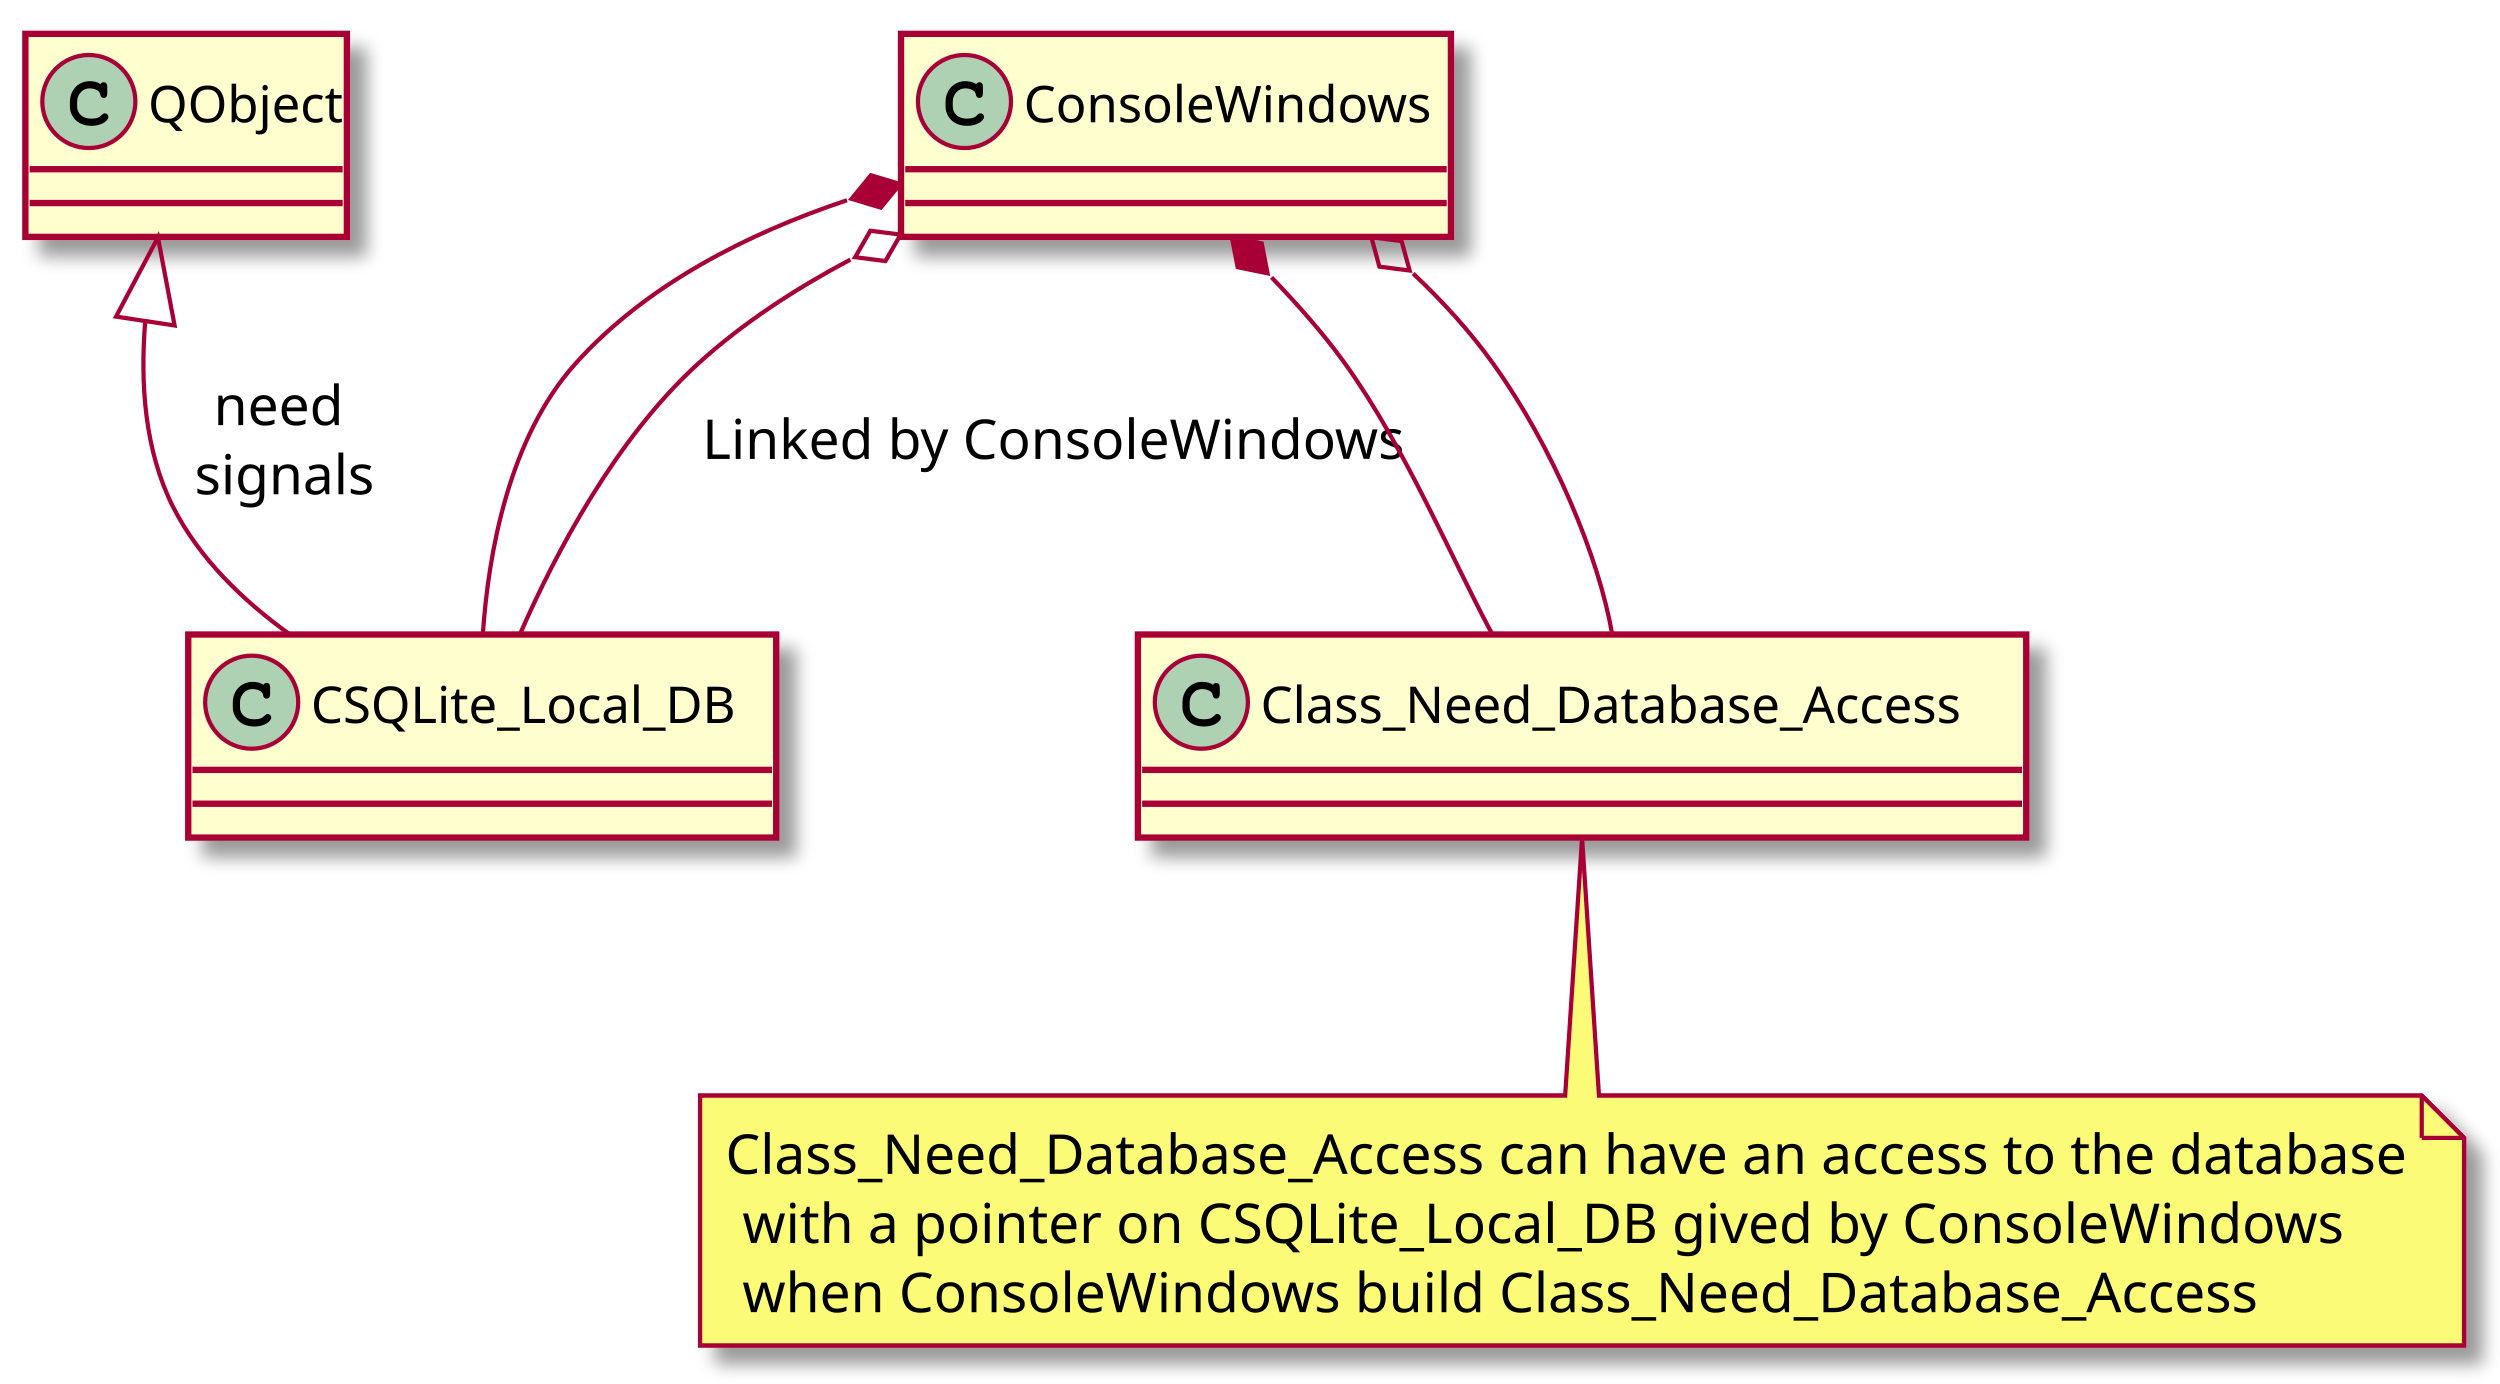
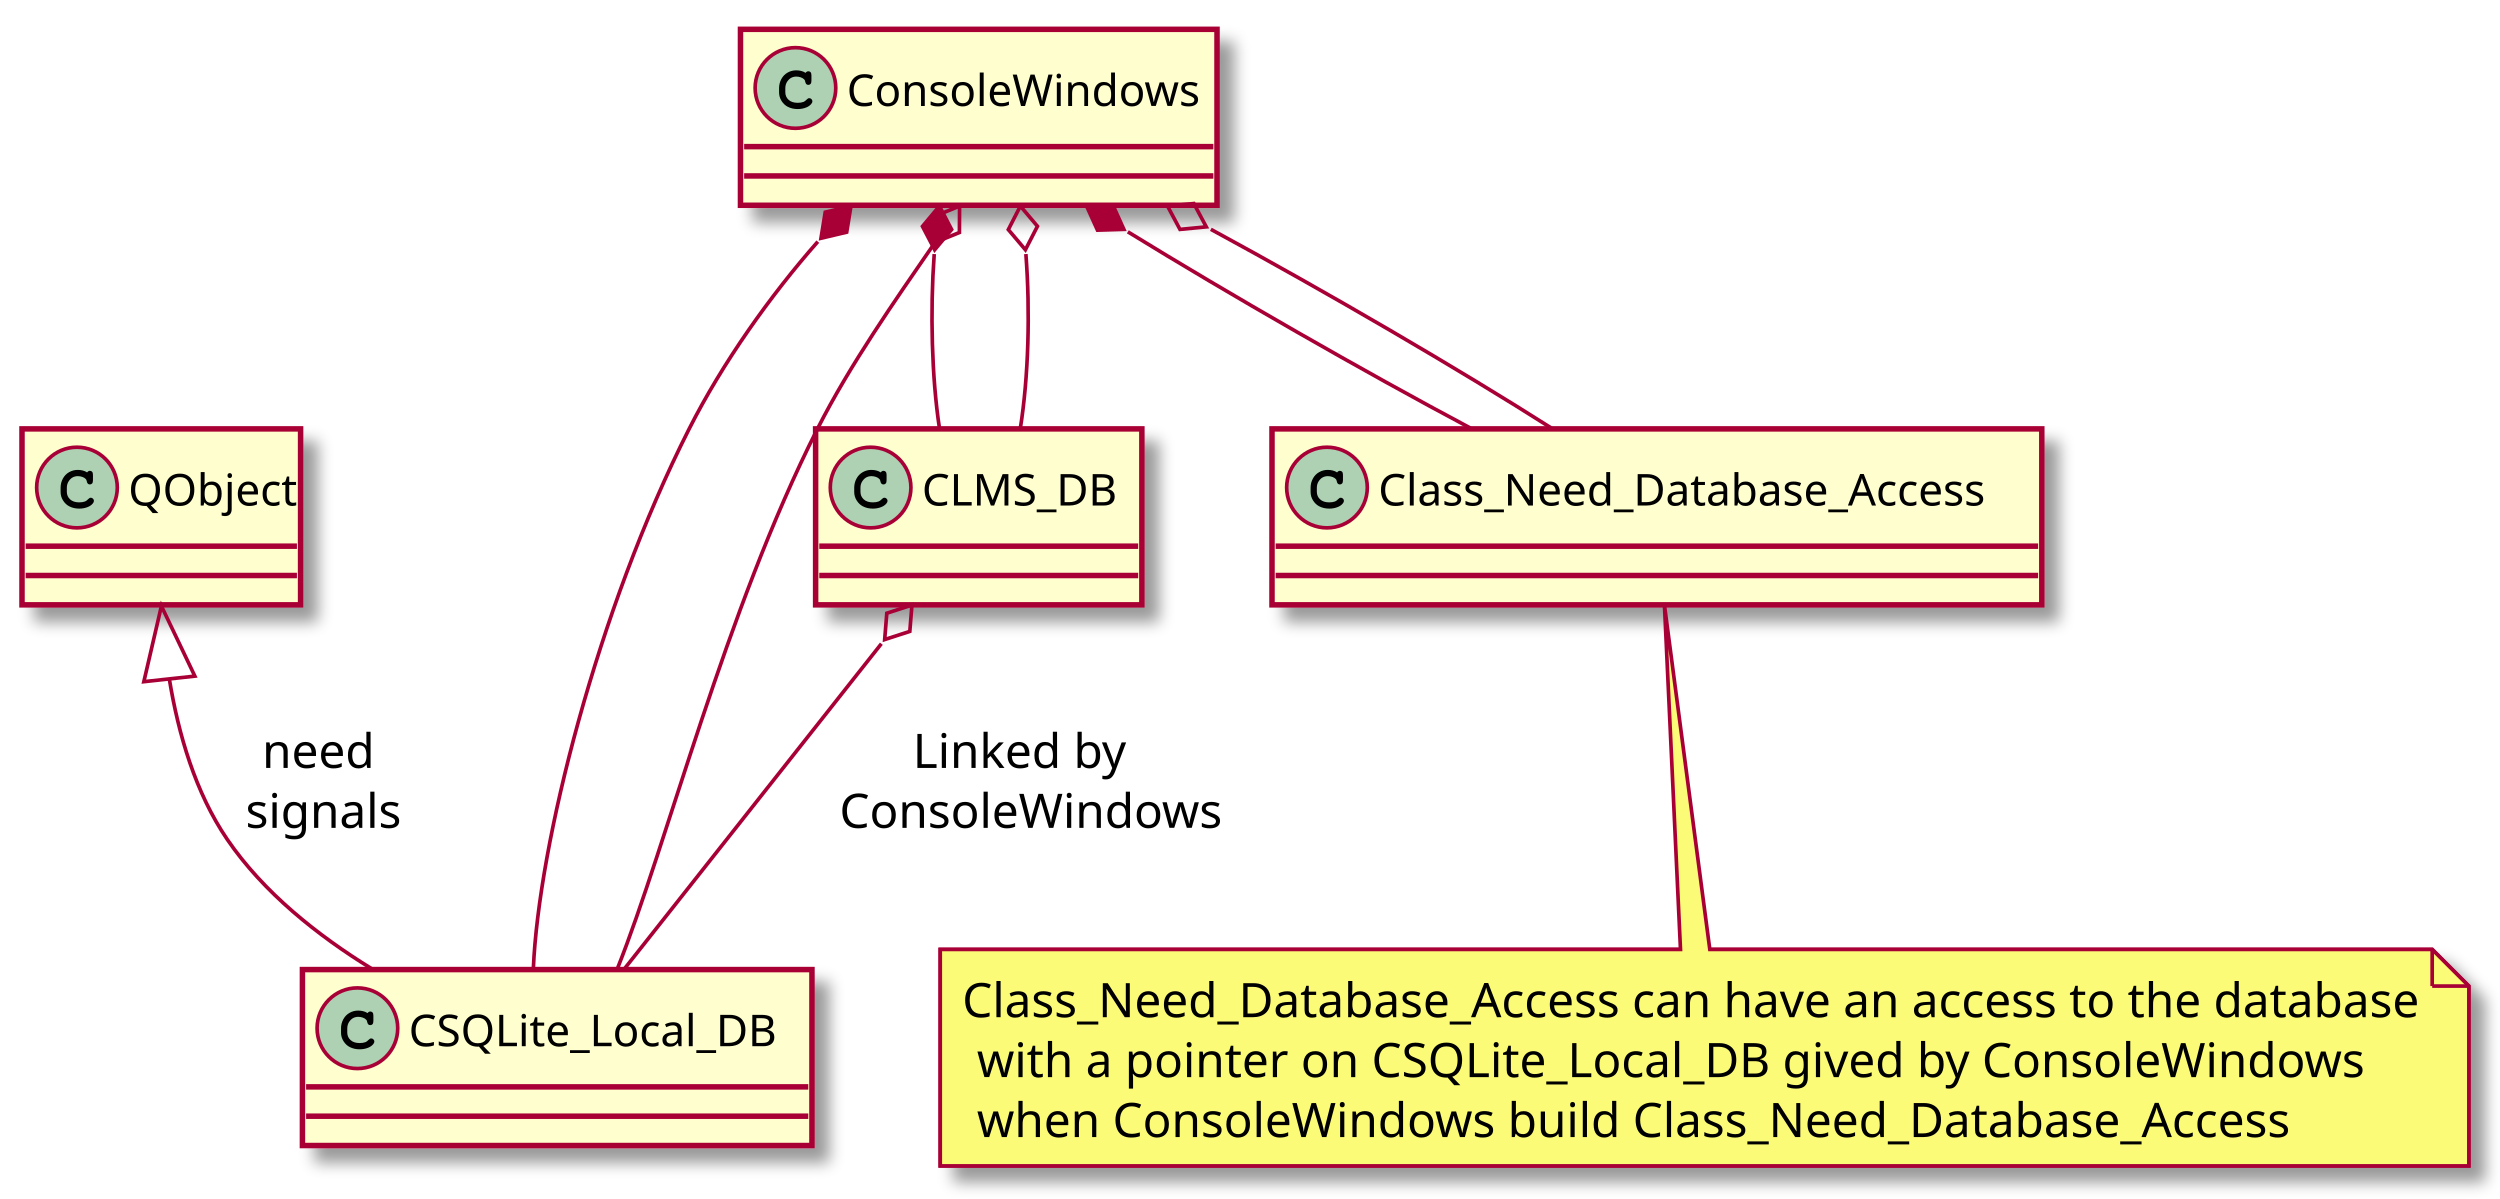
- <svg xmlns="http://www.w3.org/2000/svg" height="327px" style="width:591px;height:327px;" version="1.1" viewBox="0 0 591 327" width="591px">
+ <svg xmlns="http://www.w3.org/2000/svg" height="327px" style="width:682px;height:327px;" version="1.1" viewBox="0 0 682 327" width="682px">
  <defs>
    <filter height="300%" id="f1" width="300%" x="-1" y="-1">
      <feGaussianBlur result="blurOut" stdDeviation="2.0" />
      <feColorMatrix in="blurOut" result="blurOut2" type="matrix" values="0 0 0 0 0 0 0 0 0 0 0 0 0 0 0 0 0 0 .4 0" />
      <feOffset dx="4.0" dy="4.0" in="blurOut2" result="blurOut3" />
      <feBlend in="SourceGraphic" in2="blurOut3" mode="normal" />
    </filter>
  </defs>
  <g>
-     <rect fill="#FEFECE" filter="url(#f1)" height="48" style="stroke: #A80036; stroke-width: 1.5;" width="76" x="6" y="8" />
-     <ellipse cx="21" cy="24" fill="#ADD1B2" rx="11" ry="11" style="stroke: #A80036; stroke-width: 1.0;" />
-     <path d="M23.766,19.875 Q23.922,19.656 24.109,19.547 Q24.297,19.438 24.516,19.438 Q24.891,19.438 25.125,19.695 Q25.359,19.953 25.359,20.562 L25.359,22.016 Q25.359,22.625 25.125,22.891 Q24.891,23.156 24.516,23.156 Q24.172,23.156 23.969,22.953 Q23.766,22.766 23.656,22.25 Q23.609,21.891 23.422,21.703 Q23.094,21.328 22.484,21.109 Q21.875,20.891 21.25,20.891 Q20.484,20.891 19.852,21.219 Q19.219,21.547 18.727,22.297 Q18.234,23.047 18.234,24.078 L18.234,25.172 Q18.234,26.406 19.125,27.227 Q20.016,28.047 21.609,28.047 Q22.547,28.047 23.203,27.797 Q23.594,27.641 24.016,27.203 Q24.281,26.938 24.43,26.859 Q24.578,26.781 24.781,26.781 Q25.109,26.781 25.367,27.039 Q25.625,27.297 25.625,27.641 Q25.625,27.984 25.281,28.391 Q24.781,28.969 23.984,29.297 Q22.906,29.75 21.609,29.75 Q20.094,29.75 18.891,29.125 Q17.906,28.625 17.219,27.555 Q16.531,26.484 16.531,25.203 L16.531,24.047 Q16.531,22.719 17.148,21.57 Q17.766,20.422 18.859,19.805 Q19.953,19.188 21.188,19.188 Q21.922,19.188 22.57,19.352 Q23.219,19.516 23.766,19.875 Z " />
-     <text fill="#000000" font-family="sans-serif" font-size="12" lengthAdjust="spacingAndGlyphs" textLength="44" x="35" y="28.91">QObject</text>
-     <line style="stroke: #A80036; stroke-width: 1.5;" x1="7" x2="81" y1="40" y2="40" />
-     <line style="stroke: #A80036; stroke-width: 1.5;" x1="7" x2="81" y1="48" y2="48" />
-     <rect fill="#FEFECE" filter="url(#f1)" height="48" style="stroke: #A80036; stroke-width: 1.5;" width="139" x="44.5" y="150" />
-     <ellipse cx="59.5" cy="166" fill="#ADD1B2" rx="11" ry="11" style="stroke: #A80036; stroke-width: 1.0;" />
-     <path d="M62.266,161.875 Q62.422,161.656 62.609,161.547 Q62.797,161.438 63.016,161.438 Q63.391,161.438 63.625,161.695 Q63.859,161.953 63.859,162.562 L63.859,164.016 Q63.859,164.625 63.625,164.891 Q63.391,165.156 63.016,165.156 Q62.672,165.156 62.469,164.953 Q62.266,164.766 62.156,164.25 Q62.109,163.891 61.922,163.703 Q61.594,163.328 60.984,163.109 Q60.375,162.891 59.75,162.891 Q58.984,162.891 58.352,163.219 Q57.719,163.547 57.227,164.297 Q56.734,165.047 56.734,166.078 L56.734,167.172 Q56.734,168.406 57.625,169.227 Q58.516,170.047 60.109,170.047 Q61.047,170.047 61.703,169.797 Q62.094,169.641 62.516,169.203 Q62.781,168.938 62.93,168.859 Q63.078,168.781 63.281,168.781 Q63.609,168.781 63.867,169.039 Q64.125,169.297 64.125,169.641 Q64.125,169.984 63.781,170.391 Q63.281,170.969 62.484,171.297 Q61.406,171.75 60.109,171.75 Q58.594,171.75 57.391,171.125 Q56.406,170.625 55.719,169.555 Q55.031,168.484 55.031,167.203 L55.031,166.047 Q55.031,164.719 55.648,163.57 Q56.266,162.422 57.359,161.805 Q58.453,161.188 59.688,161.188 Q60.422,161.188 61.07,161.352 Q61.719,161.516 62.266,161.875 Z " />
-     <text fill="#000000" font-family="sans-serif" font-size="12" lengthAdjust="spacingAndGlyphs" textLength="107" x="73.5" y="170.91">CSQLite_Local_DB</text>
-     <line style="stroke: #A80036; stroke-width: 1.5;" x1="45.5" x2="182.5" y1="182" y2="182" />
-     <line style="stroke: #A80036; stroke-width: 1.5;" x1="45.5" x2="182.5" y1="190" y2="190" />
-     <rect fill="#FEFECE" filter="url(#f1)" height="48" style="stroke: #A80036; stroke-width: 1.5;" width="130" x="213" y="8" />
-     <ellipse cx="228" cy="24" fill="#ADD1B2" rx="11" ry="11" style="stroke: #A80036; stroke-width: 1.0;" />
-     <path d="M230.766,19.875 Q230.922,19.656 231.109,19.547 Q231.297,19.438 231.516,19.438 Q231.891,19.438 232.125,19.695 Q232.359,19.953 232.359,20.562 L232.359,22.016 Q232.359,22.625 232.125,22.891 Q231.891,23.156 231.516,23.156 Q231.172,23.156 230.969,22.953 Q230.766,22.766 230.656,22.25 Q230.609,21.891 230.422,21.703 Q230.094,21.328 229.484,21.109 Q228.875,20.891 228.25,20.891 Q227.484,20.891 226.852,21.219 Q226.219,21.547 225.727,22.297 Q225.234,23.047 225.234,24.078 L225.234,25.172 Q225.234,26.406 226.125,27.227 Q227.016,28.047 228.609,28.047 Q229.547,28.047 230.203,27.797 Q230.594,27.641 231.016,27.203 Q231.281,26.938 231.43,26.859 Q231.578,26.781 231.781,26.781 Q232.109,26.781 232.367,27.039 Q232.625,27.297 232.625,27.641 Q232.625,27.984 232.281,28.391 Q231.781,28.969 230.984,29.297 Q229.906,29.75 228.609,29.75 Q227.094,29.75 225.891,29.125 Q224.906,28.625 224.219,27.555 Q223.531,26.484 223.531,25.203 L223.531,24.047 Q223.531,22.719 224.148,21.57 Q224.766,20.422 225.859,19.805 Q226.953,19.188 228.188,19.188 Q228.922,19.188 229.57,19.352 Q230.219,19.516 230.766,19.875 Z " />
-     <text fill="#000000" font-family="sans-serif" font-size="12" lengthAdjust="spacingAndGlyphs" textLength="98" x="242" y="28.91">ConsoleWindows</text>
-     <line style="stroke: #A80036; stroke-width: 1.5;" x1="214" x2="342" y1="40" y2="40" />
-     <line style="stroke: #A80036; stroke-width: 1.5;" x1="214" x2="342" y1="48" y2="48" />
-     <rect fill="#FEFECE" filter="url(#f1)" height="48" style="stroke: #A80036; stroke-width: 1.5;" width="210" x="269" y="150" />
-     <ellipse cx="284" cy="166" fill="#ADD1B2" rx="11" ry="11" style="stroke: #A80036; stroke-width: 1.0;" />
-     <path d="M286.766,161.875 Q286.922,161.656 287.109,161.547 Q287.297,161.438 287.516,161.438 Q287.891,161.438 288.125,161.695 Q288.359,161.953 288.359,162.562 L288.359,164.016 Q288.359,164.625 288.125,164.891 Q287.891,165.156 287.516,165.156 Q287.172,165.156 286.969,164.953 Q286.766,164.766 286.656,164.25 Q286.609,163.891 286.422,163.703 Q286.094,163.328 285.484,163.109 Q284.875,162.891 284.25,162.891 Q283.484,162.891 282.852,163.219 Q282.219,163.547 281.727,164.297 Q281.234,165.047 281.234,166.078 L281.234,167.172 Q281.234,168.406 282.125,169.227 Q283.016,170.047 284.609,170.047 Q285.547,170.047 286.203,169.797 Q286.594,169.641 287.016,169.203 Q287.281,168.938 287.43,168.859 Q287.578,168.781 287.781,168.781 Q288.109,168.781 288.367,169.039 Q288.625,169.297 288.625,169.641 Q288.625,169.984 288.281,170.391 Q287.781,170.969 286.984,171.297 Q285.906,171.75 284.609,171.75 Q283.094,171.75 281.891,171.125 Q280.906,170.625 280.219,169.555 Q279.531,168.484 279.531,167.203 L279.531,166.047 Q279.531,164.719 280.148,163.57 Q280.766,162.422 281.859,161.805 Q282.953,161.188 284.188,161.188 Q284.922,161.188 285.57,161.352 Q286.219,161.516 286.766,161.875 Z " />
-     <text fill="#000000" font-family="sans-serif" font-size="12" lengthAdjust="spacingAndGlyphs" textLength="178" x="298" y="170.91">Class_Need_Database_Access</text>
-     <line style="stroke: #A80036; stroke-width: 1.5;" x1="270" x2="478" y1="182" y2="182" />
-     <line style="stroke: #A80036; stroke-width: 1.5;" x1="270" x2="478" y1="190" y2="190" />
-     <polygon fill="#FBFB77" filter="url(#f1)" points="165.5,259,165.5,318.055,582.5,318.055,582.5,269,572.5,259,165.5,259" style="stroke: #A80036; stroke-width: 1.0;" />
-     <polygon fill="#FBFB77" points="165.5,259,165.5,318.055,582.5,318.055,582.5,269,572.5,259,378,259,374,198.038,370,259,165.5,259" style="stroke: #A80036; stroke-width: 1.0;" />
-     <line style="stroke: #A80036; stroke-width: 1.0;" x1="572.5" x2="572.5" y1="259" y2="269" />
-     <line style="stroke: #A80036; stroke-width: 1.0;" x1="582.5" x2="572.5" y1="269" y2="269" />
-     <text fill="#000000" font-family="sans-serif" font-size="13" lengthAdjust="spacingAndGlyphs" textLength="396" x="171.5" y="277.495">Class_Need_Database_Access can have an access to the database</text>
-     <text fill="#000000" font-family="sans-serif" font-size="13" lengthAdjust="spacingAndGlyphs" textLength="366" x="175.5" y="293.847">with a pointer on CSQLite_Local_DB gived by ConsoleWindows</text>
-     <text fill="#000000" font-family="sans-serif" font-size="13" lengthAdjust="spacingAndGlyphs" textLength="352" x="175.5" y="310.198">when ConsoleWindows build Class_Need_Database_Access</text>
-     <path d="M34.323,76.093 C33.12,90.715 34.221,106.701 41,120 C47.117,132 57.362,141.919 68.272,149.8 " fill="none" style="stroke: #A80036; stroke-width: 1.0;" />
-     <polygon fill="none" points="27.432,74.849,37.344,56.121,41.275,76.943,27.432,74.849" style="stroke: #A80036; stroke-width: 1.0;" />
-     <text fill="#000000" font-family="sans-serif" font-size="13" lengthAdjust="spacingAndGlyphs" textLength="28" x="50.5" y="100.495">need</text>
-     <text fill="#000000" font-family="sans-serif" font-size="13" lengthAdjust="spacingAndGlyphs" textLength="41" x="46" y="116.847">signals</text>
-     <path d="M200.213,47.34 C176.72,55.192 152.746,67.312 136,86 C120.301,103.521 115.468,130.641 114.144,149.941 " fill="none" style="stroke: #A80036; stroke-width: 1.0;" />
-     <polygon fill="#A80036" points="212.789,43.507,205.883,41.43,201.31,47.005,208.216,49.082,212.789,43.507" style="stroke: #A80036; stroke-width: 1.0;" />
-     <path d="M201.027,61.369 C188.134,68.209 175.54,76.384 165,86 C145.599,103.7 131.424,130.527 123.012,149.708 " fill="none" style="stroke: #A80036; stroke-width: 1.0;" />
-     <polygon fill="none" points="212.902,55.459,205.748,54.552,202.159,60.806,209.313,61.714,212.902,55.459" style="stroke: #A80036; stroke-width: 1.0;" />
-     <text fill="#000000" font-family="sans-serif" font-size="13" lengthAdjust="spacingAndGlyphs" textLength="160" x="166" y="108.495">Linked by ConsoleWindows</text>
-     <path d="M300.588,65.57 C306.699,71.935 312.888,78.863 318,86 C332.169,105.781 342.925,131.531 352.735,149.873 " fill="none" style="stroke: #A80036; stroke-width: 1.0;" />
-     <polygon fill="#A80036" points="291.213,56.081,292.584,63.16,299.647,64.618,298.275,57.538,291.213,56.081" style="stroke: #A80036; stroke-width: 1.0;" />
-     <path d="M334.058,64.664 C341.107,71.276 347.644,78.523 353,86 C367.169,105.781 377.925,131.531 381.108,149.873 " fill="none" style="stroke: #A80036; stroke-width: 1.0;" />
-     <polygon fill="none" points="324.189,56.081,326.091,63.037,333.243,63.956,331.341,57.001,324.189,56.081" style="stroke: #A80036; stroke-width: 1.0;" />
+     <rect fill="#FEFECE" filter="url(#f1)" height="48" style="stroke: #A80036; stroke-width: 1.5;" width="76" x="6" y="117" />
+     <ellipse cx="21" cy="133" fill="#ADD1B2" rx="11" ry="11" style="stroke: #A80036; stroke-width: 1.0;" />
+     <path d="M23.766,128.875 Q23.922,128.656 24.109,128.547 Q24.297,128.438 24.516,128.438 Q24.891,128.438 25.125,128.695 Q25.359,128.953 25.359,129.562 L25.359,131.016 Q25.359,131.625 25.125,131.891 Q24.891,132.156 24.516,132.156 Q24.172,132.156 23.969,131.953 Q23.766,131.766 23.656,131.25 Q23.609,130.891 23.422,130.703 Q23.094,130.328 22.484,130.109 Q21.875,129.891 21.25,129.891 Q20.484,129.891 19.852,130.219 Q19.219,130.547 18.727,131.297 Q18.234,132.047 18.234,133.078 L18.234,134.172 Q18.234,135.406 19.125,136.227 Q20.016,137.047 21.609,137.047 Q22.547,137.047 23.203,136.797 Q23.594,136.641 24.016,136.203 Q24.281,135.938 24.43,135.859 Q24.578,135.781 24.781,135.781 Q25.109,135.781 25.367,136.039 Q25.625,136.297 25.625,136.641 Q25.625,136.984 25.281,137.391 Q24.781,137.969 23.984,138.297 Q22.906,138.75 21.609,138.75 Q20.094,138.75 18.891,138.125 Q17.906,137.625 17.219,136.555 Q16.531,135.484 16.531,134.203 L16.531,133.047 Q16.531,131.719 17.148,130.57 Q17.766,129.422 18.859,128.805 Q19.953,128.188 21.188,128.188 Q21.922,128.188 22.57,128.352 Q23.219,128.516 23.766,128.875 Z " />
+     <text fill="#000000" font-family="sans-serif" font-size="12" lengthAdjust="spacingAndGlyphs" textLength="44" x="35" y="137.91">QObject</text>
+     <line style="stroke: #A80036; stroke-width: 1.5;" x1="7" x2="81" y1="149" y2="149" />
+     <line style="stroke: #A80036; stroke-width: 1.5;" x1="7" x2="81" y1="157" y2="157" />
+     <rect fill="#FEFECE" filter="url(#f1)" height="48" style="stroke: #A80036; stroke-width: 1.5;" width="139" x="82.5" y="264.5" />
+     <ellipse cx="97.5" cy="280.5" fill="#ADD1B2" rx="11" ry="11" style="stroke: #A80036; stroke-width: 1.0;" />
+     <path d="M100.266,276.375 Q100.422,276.156 100.609,276.047 Q100.797,275.938 101.016,275.938 Q101.391,275.938 101.625,276.195 Q101.859,276.453 101.859,277.062 L101.859,278.516 Q101.859,279.125 101.625,279.391 Q101.391,279.656 101.016,279.656 Q100.672,279.656 100.469,279.453 Q100.266,279.266 100.156,278.75 Q100.109,278.391 99.922,278.203 Q99.594,277.828 98.984,277.609 Q98.375,277.391 97.75,277.391 Q96.984,277.391 96.352,277.719 Q95.719,278.047 95.227,278.797 Q94.734,279.547 94.734,280.578 L94.734,281.672 Q94.734,282.906 95.625,283.727 Q96.516,284.547 98.109,284.547 Q99.047,284.547 99.703,284.297 Q100.094,284.141 100.516,283.703 Q100.781,283.438 100.93,283.359 Q101.078,283.281 101.281,283.281 Q101.609,283.281 101.867,283.539 Q102.125,283.797 102.125,284.141 Q102.125,284.484 101.781,284.891 Q101.281,285.469 100.484,285.797 Q99.406,286.25 98.109,286.25 Q96.594,286.25 95.391,285.625 Q94.406,285.125 93.719,284.055 Q93.031,282.984 93.031,281.703 L93.031,280.547 Q93.031,279.219 93.648,278.07 Q94.266,276.922 95.359,276.305 Q96.453,275.688 97.688,275.688 Q98.422,275.688 99.07,275.852 Q99.719,276.016 100.266,276.375 Z " />
+     <text fill="#000000" font-family="sans-serif" font-size="12" lengthAdjust="spacingAndGlyphs" textLength="107" x="111.5" y="285.41">CSQLite_Local_DB</text>
+     <line style="stroke: #A80036; stroke-width: 1.5;" x1="83.5" x2="220.5" y1="296.5" y2="296.5" />
+     <line style="stroke: #A80036; stroke-width: 1.5;" x1="83.5" x2="220.5" y1="304.5" y2="304.5" />
+     <rect fill="#FEFECE" filter="url(#f1)" height="48" style="stroke: #A80036; stroke-width: 1.5;" width="130" x="202" y="8" />
+     <ellipse cx="217" cy="24" fill="#ADD1B2" rx="11" ry="11" style="stroke: #A80036; stroke-width: 1.0;" />
+     <path d="M219.766,19.875 Q219.922,19.656 220.109,19.547 Q220.297,19.438 220.516,19.438 Q220.891,19.438 221.125,19.695 Q221.359,19.953 221.359,20.562 L221.359,22.016 Q221.359,22.625 221.125,22.891 Q220.891,23.156 220.516,23.156 Q220.172,23.156 219.969,22.953 Q219.766,22.766 219.656,22.25 Q219.609,21.891 219.422,21.703 Q219.094,21.328 218.484,21.109 Q217.875,20.891 217.25,20.891 Q216.484,20.891 215.852,21.219 Q215.219,21.547 214.727,22.297 Q214.234,23.047 214.234,24.078 L214.234,25.172 Q214.234,26.406 215.125,27.227 Q216.016,28.047 217.609,28.047 Q218.547,28.047 219.203,27.797 Q219.594,27.641 220.016,27.203 Q220.281,26.938 220.43,26.859 Q220.578,26.781 220.781,26.781 Q221.109,26.781 221.367,27.039 Q221.625,27.297 221.625,27.641 Q221.625,27.984 221.281,28.391 Q220.781,28.969 219.984,29.297 Q218.906,29.75 217.609,29.75 Q216.094,29.75 214.891,29.125 Q213.906,28.625 213.219,27.555 Q212.531,26.484 212.531,25.203 L212.531,24.047 Q212.531,22.719 213.148,21.57 Q213.766,20.422 214.859,19.805 Q215.953,19.188 217.188,19.188 Q217.922,19.188 218.57,19.352 Q219.219,19.516 219.766,19.875 Z " />
+     <text fill="#000000" font-family="sans-serif" font-size="12" lengthAdjust="spacingAndGlyphs" textLength="98" x="231" y="28.91">ConsoleWindows</text>
+     <line style="stroke: #A80036; stroke-width: 1.5;" x1="203" x2="331" y1="40" y2="40" />
+     <line style="stroke: #A80036; stroke-width: 1.5;" x1="203" x2="331" y1="48" y2="48" />
+     <rect fill="#FEFECE" filter="url(#f1)" height="48" style="stroke: #A80036; stroke-width: 1.5;" width="89" x="222.5" y="117" />
+     <ellipse cx="237.5" cy="133" fill="#ADD1B2" rx="11" ry="11" style="stroke: #A80036; stroke-width: 1.0;" />
+     <path d="M240.266,128.875 Q240.422,128.656 240.609,128.547 Q240.797,128.438 241.016,128.438 Q241.391,128.438 241.625,128.695 Q241.859,128.953 241.859,129.562 L241.859,131.016 Q241.859,131.625 241.625,131.891 Q241.391,132.156 241.016,132.156 Q240.672,132.156 240.469,131.953 Q240.266,131.766 240.156,131.25 Q240.109,130.891 239.922,130.703 Q239.594,130.328 238.984,130.109 Q238.375,129.891 237.75,129.891 Q236.984,129.891 236.352,130.219 Q235.719,130.547 235.227,131.297 Q234.734,132.047 234.734,133.078 L234.734,134.172 Q234.734,135.406 235.625,136.227 Q236.516,137.047 238.109,137.047 Q239.047,137.047 239.703,136.797 Q240.094,136.641 240.516,136.203 Q240.781,135.938 240.93,135.859 Q241.078,135.781 241.281,135.781 Q241.609,135.781 241.867,136.039 Q242.125,136.297 242.125,136.641 Q242.125,136.984 241.781,137.391 Q241.281,137.969 240.484,138.297 Q239.406,138.75 238.109,138.75 Q236.594,138.75 235.391,138.125 Q234.406,137.625 233.719,136.555 Q233.031,135.484 233.031,134.203 L233.031,133.047 Q233.031,131.719 233.648,130.57 Q234.266,129.422 235.359,128.805 Q236.453,128.188 237.688,128.188 Q238.422,128.188 239.07,128.352 Q239.719,128.516 240.266,128.875 Z " />
+     <text fill="#000000" font-family="sans-serif" font-size="12" lengthAdjust="spacingAndGlyphs" textLength="57" x="251.5" y="137.91">CLMS_DB</text>
+     <line style="stroke: #A80036; stroke-width: 1.5;" x1="223.5" x2="310.5" y1="149" y2="149" />
+     <line style="stroke: #A80036; stroke-width: 1.5;" x1="223.5" x2="310.5" y1="157" y2="157" />
+     <rect fill="#FEFECE" filter="url(#f1)" height="48" style="stroke: #A80036; stroke-width: 1.5;" width="210" x="347" y="117" />
+     <ellipse cx="362" cy="133" fill="#ADD1B2" rx="11" ry="11" style="stroke: #A80036; stroke-width: 1.0;" />
+     <path d="M364.766,128.875 Q364.922,128.656 365.109,128.547 Q365.297,128.438 365.516,128.438 Q365.891,128.438 366.125,128.695 Q366.359,128.953 366.359,129.562 L366.359,131.016 Q366.359,131.625 366.125,131.891 Q365.891,132.156 365.516,132.156 Q365.172,132.156 364.969,131.953 Q364.766,131.766 364.656,131.25 Q364.609,130.891 364.422,130.703 Q364.094,130.328 363.484,130.109 Q362.875,129.891 362.25,129.891 Q361.484,129.891 360.852,130.219 Q360.219,130.547 359.727,131.297 Q359.234,132.047 359.234,133.078 L359.234,134.172 Q359.234,135.406 360.125,136.227 Q361.016,137.047 362.609,137.047 Q363.547,137.047 364.203,136.797 Q364.594,136.641 365.016,136.203 Q365.281,135.938 365.43,135.859 Q365.578,135.781 365.781,135.781 Q366.109,135.781 366.367,136.039 Q366.625,136.297 366.625,136.641 Q366.625,136.984 366.281,137.391 Q365.781,137.969 364.984,138.297 Q363.906,138.75 362.609,138.75 Q361.094,138.75 359.891,138.125 Q358.906,137.625 358.219,136.555 Q357.531,135.484 357.531,134.203 L357.531,133.047 Q357.531,131.719 358.148,130.57 Q358.766,129.422 359.859,128.805 Q360.953,128.188 362.188,128.188 Q362.922,128.188 363.57,128.352 Q364.219,128.516 364.766,128.875 Z " />
+     <text fill="#000000" font-family="sans-serif" font-size="12" lengthAdjust="spacingAndGlyphs" textLength="178" x="376" y="137.91">Class_Need_Database_Access</text>
+     <line style="stroke: #A80036; stroke-width: 1.5;" x1="348" x2="556" y1="149" y2="149" />
+     <line style="stroke: #A80036; stroke-width: 1.5;" x1="348" x2="556" y1="157" y2="157" />
+     <polygon fill="#FBFB77" filter="url(#f1)" points="256.5,259,256.5,318.055,673.5,318.055,673.5,269,663.5,259,256.5,259" style="stroke: #A80036; stroke-width: 1.0;" />
+     <polygon fill="#FBFB77" points="256.5,259,256.5,318.055,673.5,318.055,673.5,269,663.5,259,466.436,259,454.06,165.055,458.436,259,256.5,259" style="stroke: #A80036; stroke-width: 1.0;" />
+     <line style="stroke: #A80036; stroke-width: 1.0;" x1="663.5" x2="663.5" y1="259" y2="269" />
+     <line style="stroke: #A80036; stroke-width: 1.0;" x1="673.5" x2="663.5" y1="269" y2="269" />
+     <text fill="#000000" font-family="sans-serif" font-size="13" lengthAdjust="spacingAndGlyphs" textLength="396" x="262.5" y="277.495">Class_Need_Database_Access can have an access to the database</text>
+     <text fill="#000000" font-family="sans-serif" font-size="13" lengthAdjust="spacingAndGlyphs" textLength="366" x="266.5" y="293.847">with a pointer on CSQLite_Local_DB gived by ConsoleWindows</text>
+     <text fill="#000000" font-family="sans-serif" font-size="13" lengthAdjust="spacingAndGlyphs" textLength="352" x="266.5" y="310.198">when ConsoleWindows build Class_Need_Database_Access</text>
+     <path d="M46.214,185.35 C48.65,200.197 53.3,216.261 62,229 C71.88,243.466 86.639,255.195 101.361,264.248 " fill="none" style="stroke: #A80036; stroke-width: 1.0;" />
+     <polygon fill="none" points="39.239,185.963,44.033,165.323,53.157,184.448,39.239,185.963" style="stroke: #A80036; stroke-width: 1.0;" />
+     <text fill="#000000" font-family="sans-serif" font-size="13" lengthAdjust="spacingAndGlyphs" textLength="28" x="71.5" y="209.495">need</text>
+     <text fill="#000000" font-family="sans-serif" font-size="13" lengthAdjust="spacingAndGlyphs" textLength="41" x="67" y="225.847">signals</text>
+     <path d="M223.102,65.916 C210.022,80.771 197.112,98.999 188,117 C162.87,166.643 146.924,230.494 145.498,264.223 " fill="none" style="stroke: #A80036; stroke-width: 1.0;" />
+     <polygon fill="#A80036" points="232.14,56.216,225.123,57.879,223.96,64.996,230.977,63.333,232.14,56.216" style="stroke: #A80036; stroke-width: 1.0;" />
+     <path d="M254.335,67.21 C244.281,81.822 231.85,99.518 223,117 C197.87,166.643 181.924,230.494 168.433,264.223 " fill="none" style="stroke: #A80036; stroke-width: 1.0;" />
+     <polygon fill="none" points="261.776,56.216,255.101,58.944,255.051,66.154,261.726,63.427,261.776,56.216" style="stroke: #A80036; stroke-width: 1.0;" />
+     <path d="M254.855,69.302 C253.713,85.021 254.188,102.955 256.281,116.828 " fill="none" style="stroke: #A80036; stroke-width: 1.0;" />
+     <polygon fill="#A80036" points="256.274,56.217,251.65,61.751,254.98,68.147,259.604,62.613,256.274,56.217" style="stroke: #A80036; stroke-width: 1.0;" />
+     <path d="M279.86,69.302 C281.069,85.021 280.565,102.955 278.35,116.828 " fill="none" style="stroke: #A80036; stroke-width: 1.0;" />
+     <polygon fill="none" points="278.357,56.217,275.068,62.634,279.727,68.138,283.016,61.721,278.357,56.217" style="stroke: #A80036; stroke-width: 1.0;" />
+     <path d="M240.438,175.606 C219.019,202.706 189.444,240.125 170.518,264.071 " fill="none" style="stroke: #A80036; stroke-width: 1.0;" />
+     <polygon fill="none" points="248.778,165.055,241.919,167.282,241.337,174.47,248.196,172.243,248.778,165.055" style="stroke: #A80036; stroke-width: 1.0;" />
+     <text fill="#000000" font-family="sans-serif" font-size="13" lengthAdjust="spacingAndGlyphs" textLength="56" x="249" y="209.495">Linked by</text>
+     <text fill="#000000" font-family="sans-serif" font-size="13" lengthAdjust="spacingAndGlyphs" textLength="100" x="229" y="225.847">ConsoleWindows</text>
+     <path d="M307.67,63.239 C335.293,80.241 371.715,101.134 401.217,116.828 " fill="none" style="stroke: #A80036; stroke-width: 1.0;" />
+     <polygon fill="#A80036" points="296.416,56.217,299.389,62.787,306.597,62.569,303.624,56,296.416,56.217" style="stroke: #A80036; stroke-width: 1.0;" />
+     <path d="M330.324,62.558 C361.888,79.68 398.328,100.924 423.286,116.828 " fill="none" style="stroke: #A80036; stroke-width: 1.0;" />
+     <polygon fill="none" points="318.499,56.217,321.897,62.577,329.075,61.887,325.677,55.527,318.499,56.217" style="stroke: #A80036; stroke-width: 1.0;" />
  </g>
</svg>
